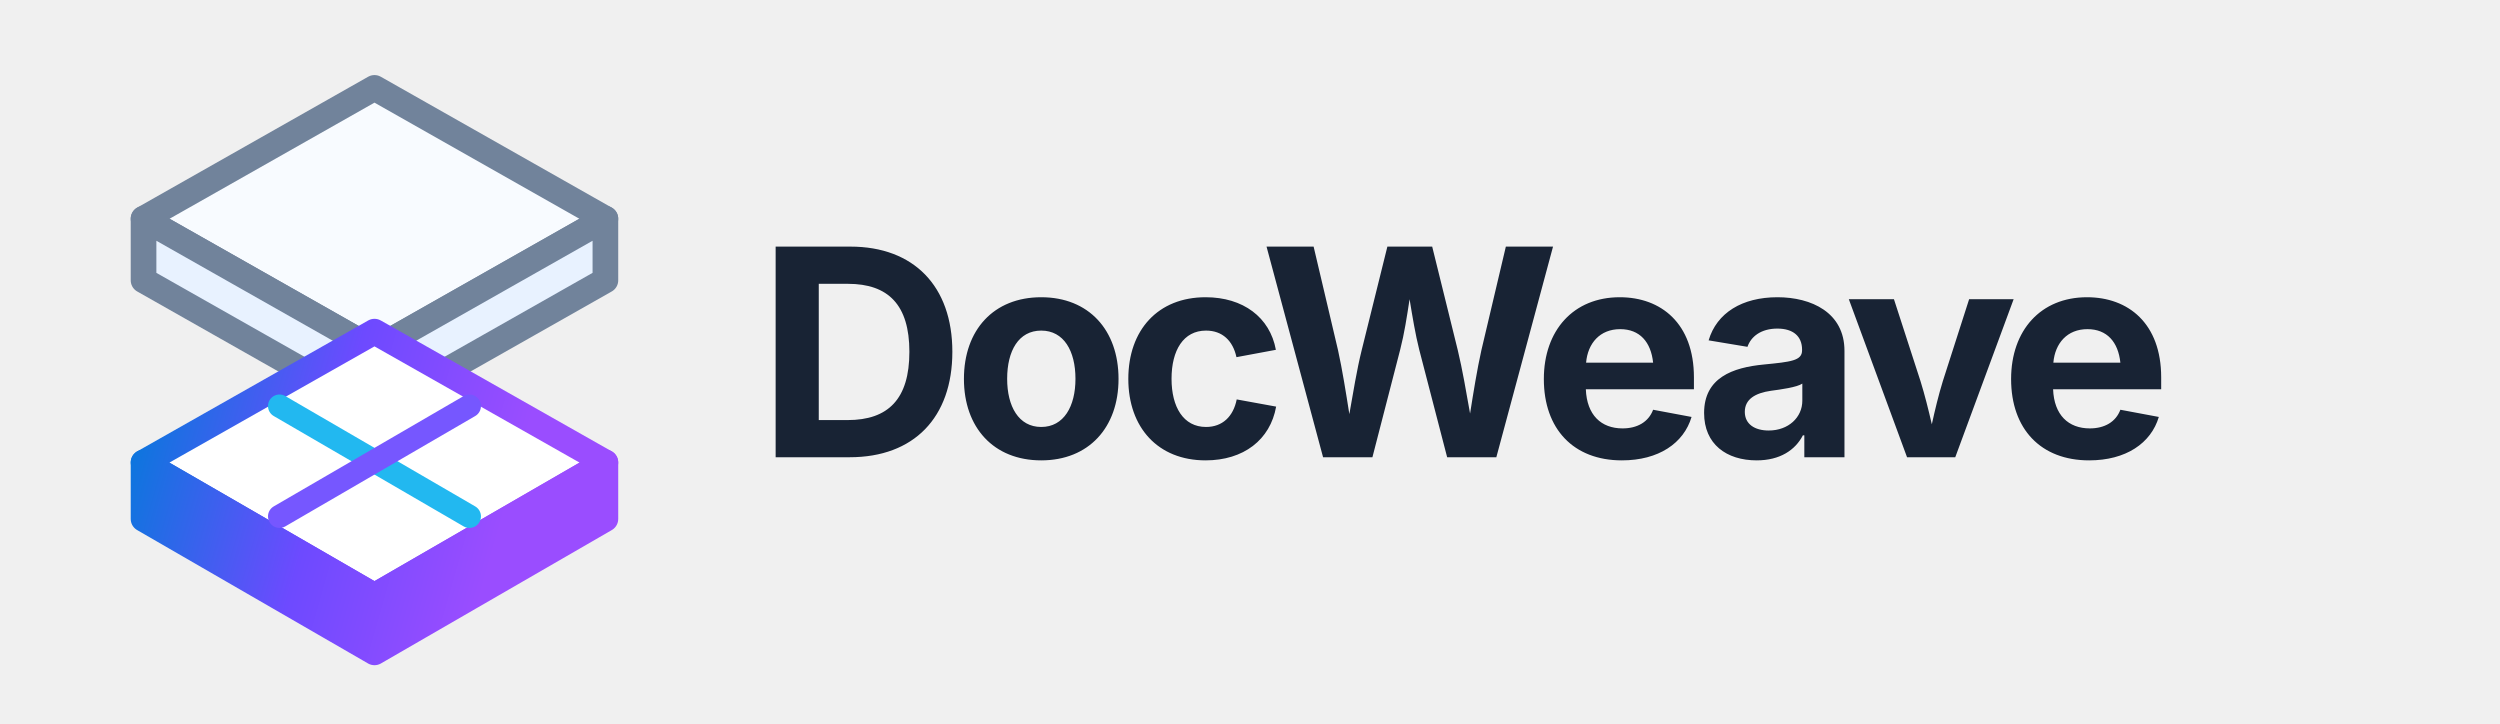
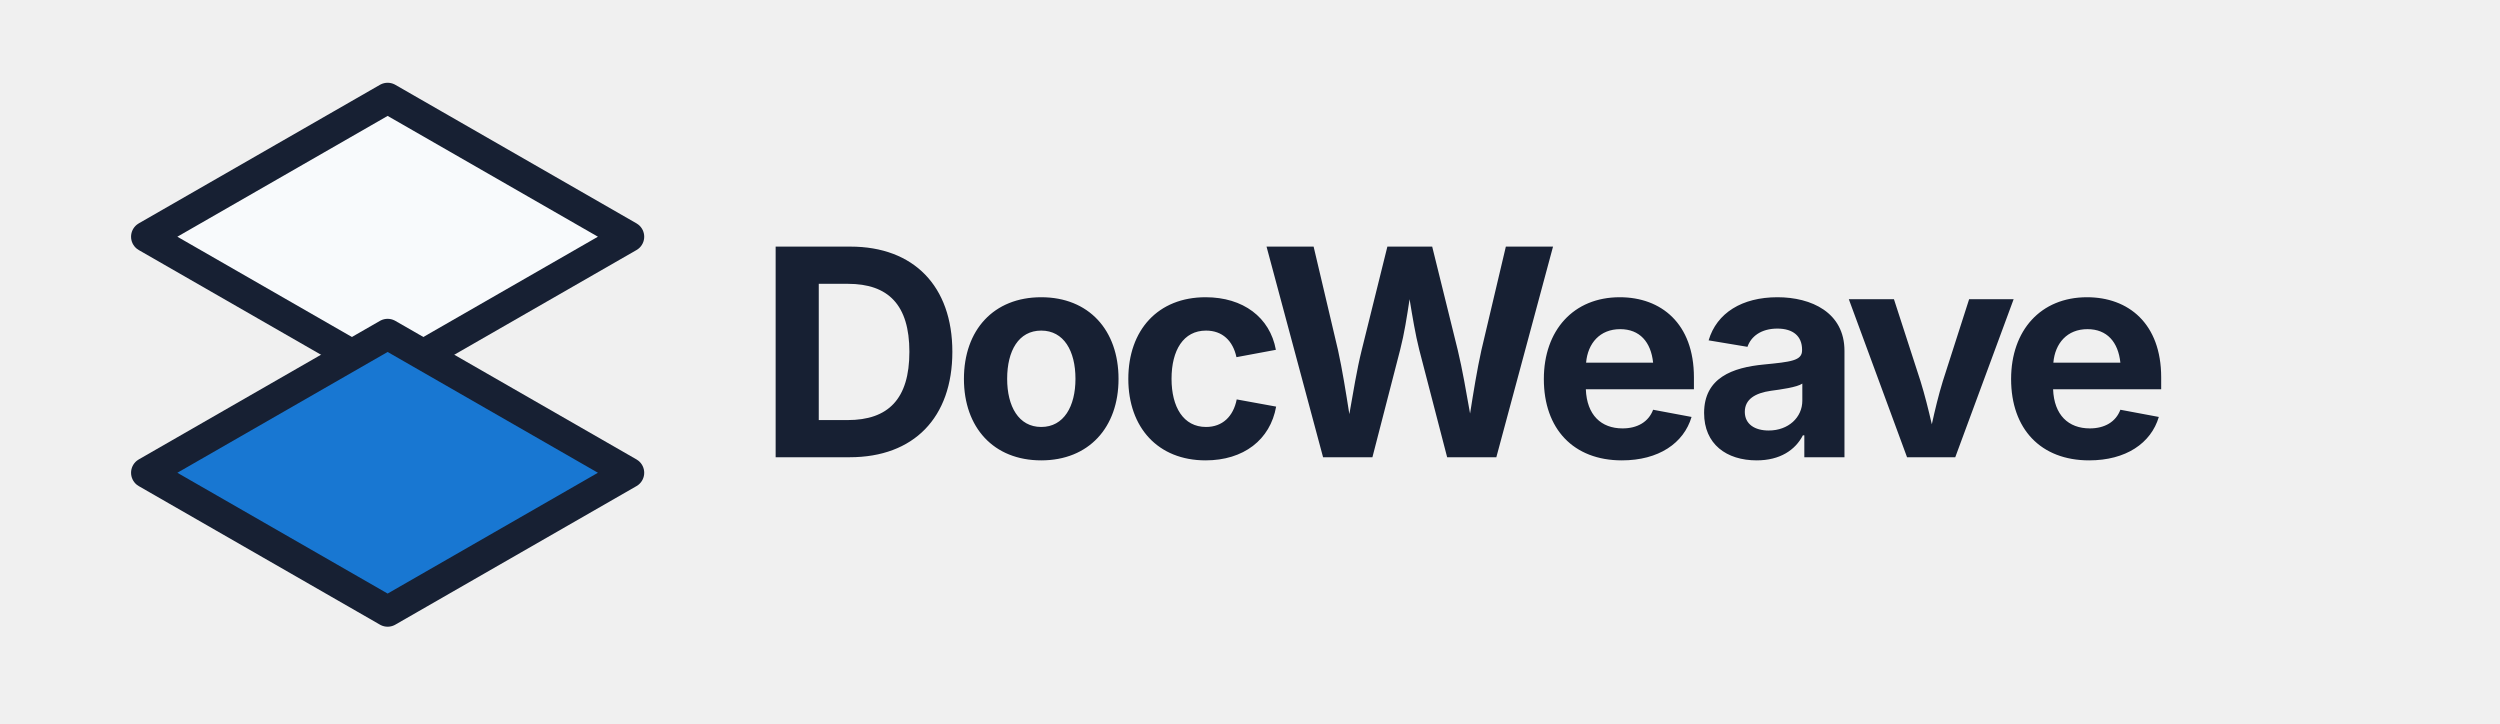
<svg xmlns="http://www.w3.org/2000/svg" viewBox="0 0 760 220" role="img" aria-labelledby="title description">
  <style>
-     .wordmark { fill: #182334; }
-     @media (prefers-color-scheme: dark) { .wordmark { fill: #f3f7fc; } }
+     .wordmark { fill: #172033; }
+     @media (prefers-color-scheme: dark) { .wordmark { fill: #f8fafc; } }
  </style>
-   <defs>
-     <linearGradient id="weave" x1="36" y1="144" x2="180" y2="185" gradientUnits="userSpaceOnUse">
-       <stop stop-color="#0878dc" />
-       <stop offset="0.52" stop-color="#6d4aff" />
-       <stop offset="1" stop-color="#9a4dff" />
-     </linearGradient>
-   </defs>
-   <g transform="translate(14 8) scale(.78)">
-     <path d="M128 24 218 75 128 126 38 75 128 24Z" fill="#f8fbff" stroke="#71839b" stroke-width="10" stroke-linejoin="round" />
-     <path d="M38 75v24l90 51 90-51V75l-90 51L38 75Z" fill="#e8f2ff" stroke="#71839b" stroke-width="10" stroke-linejoin="round" />
-     <path d="m128 119 90 51-90 52-90-52 90-51Z" fill="#fff" stroke="url(#weave)" stroke-width="10" stroke-linejoin="round" />
-     <path d="M38 170v22l90 52 90-52v-22l-90 52-90-52Z" fill="url(#weave)" stroke="url(#weave)" stroke-width="10" stroke-linejoin="round" />
-     <path d="m91 148 74 43" stroke="#22b8f0" stroke-width="9" stroke-linecap="round" />
-     <path d="m165 148-74 43" stroke="#7657ff" stroke-width="9" stroke-linecap="round" />
+   <g transform="translate(18 8) scale(.78)">
+     <path d="m128 28 94 54-94 54-94-54 94-54Z" fill="#f8fafc" stroke="#172033" stroke-width="12" stroke-linejoin="round" />
+     <path d="m128 120 94 54-94 54-94-54 94-54Z" fill="#1877d2" stroke="#172033" stroke-width="12" stroke-linejoin="round" />
  </g>
  <text class="wordmark" x="230" y="139" font-family="Inter, ui-sans-serif, system-ui, -apple-system, BlinkMacSystemFont, 'Segoe UI', sans-serif" font-size="88" font-weight="750" letter-spacing="-4">DocWeave</text>
</svg>
